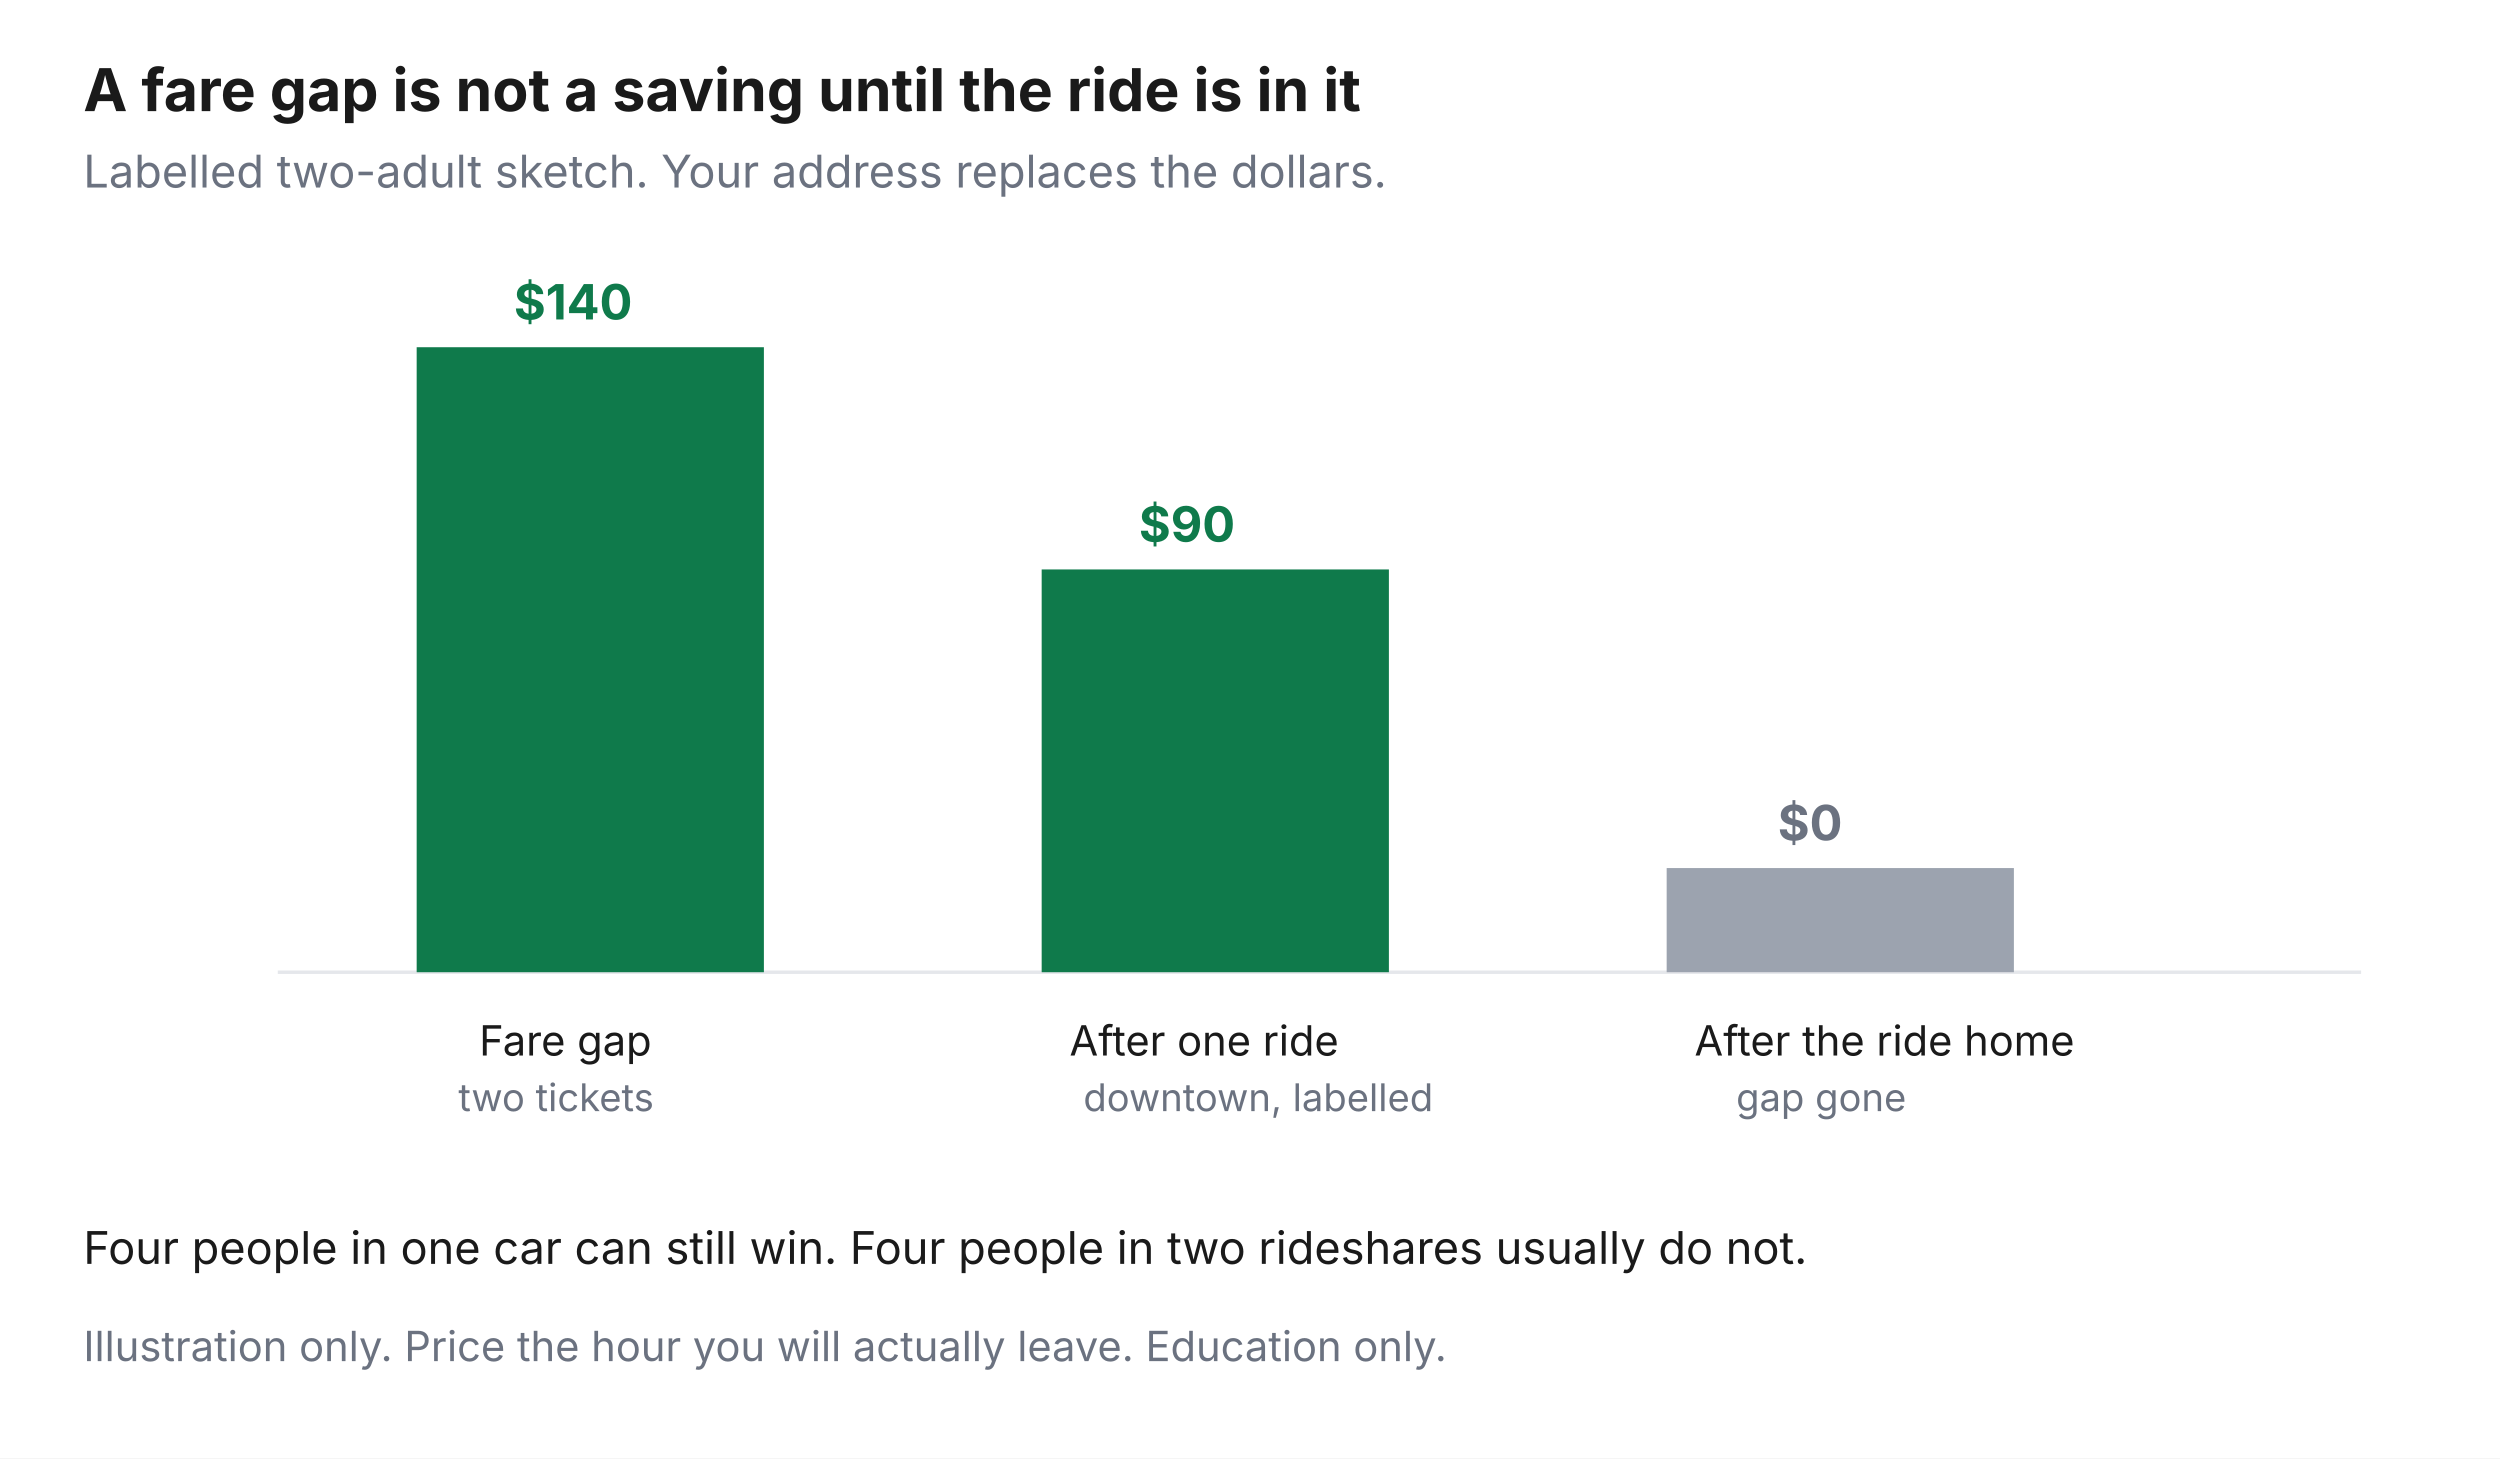
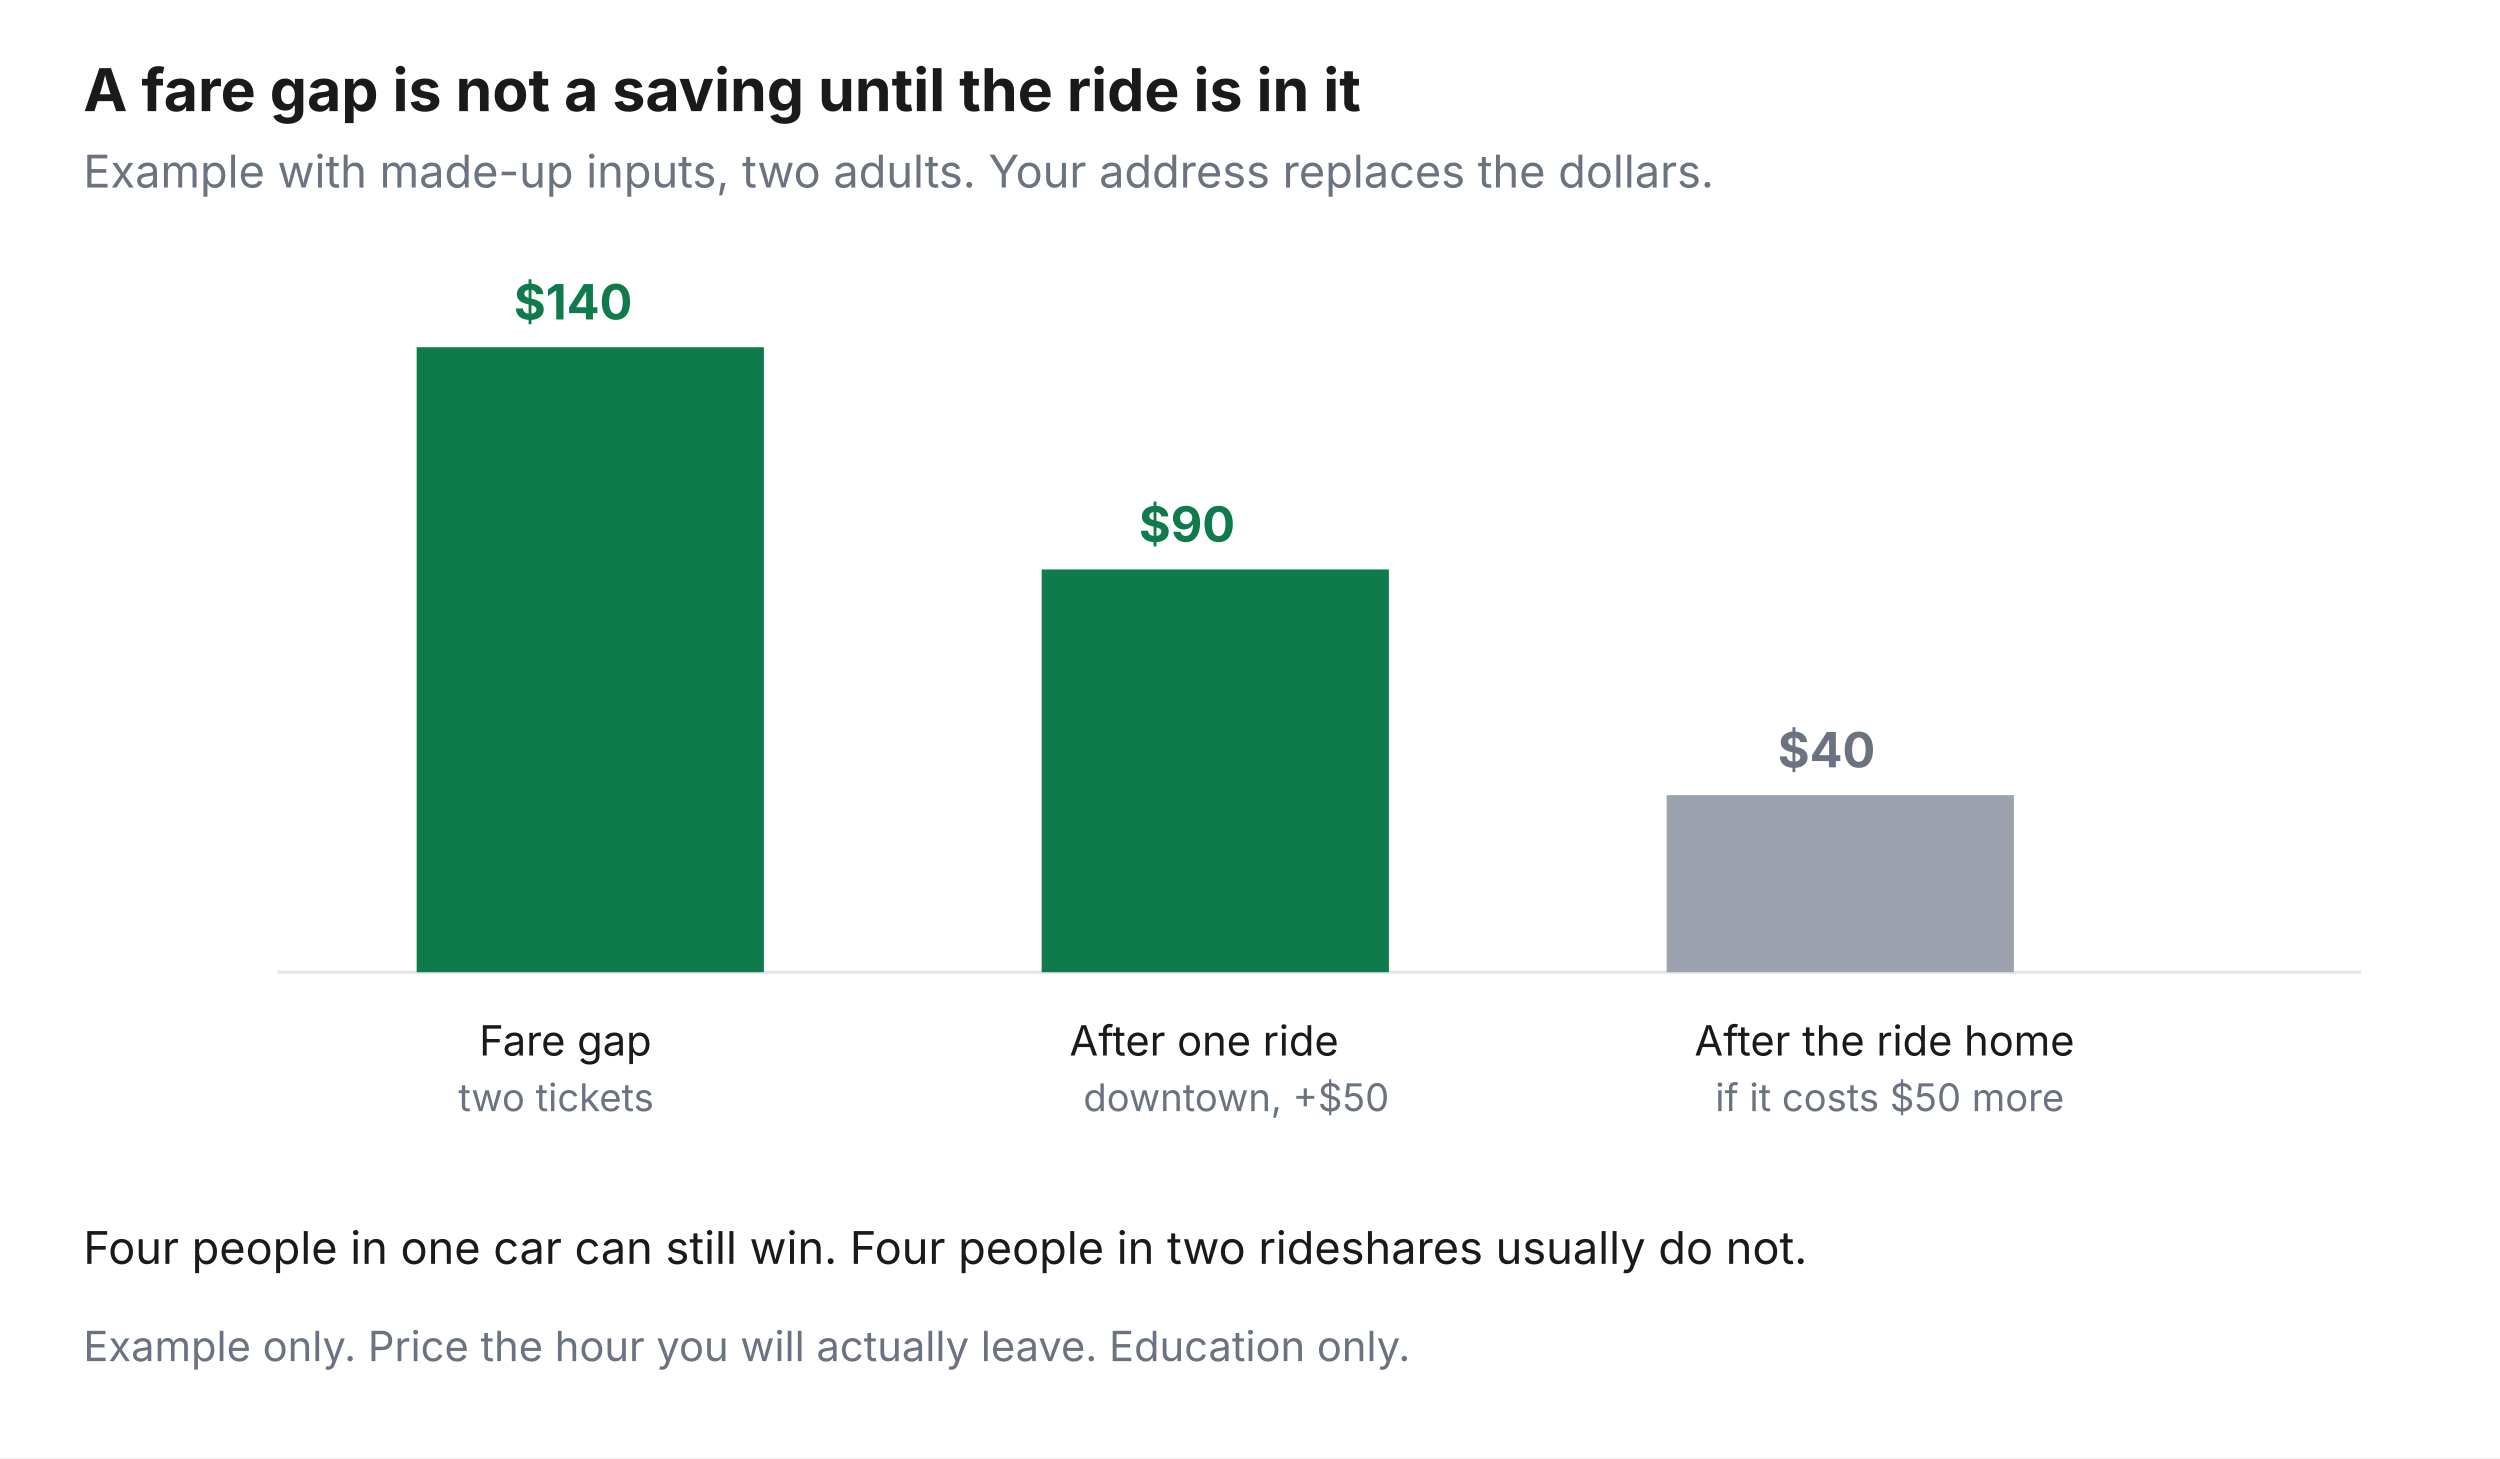
<svg xmlns="http://www.w3.org/2000/svg" viewBox="0 0 720 420" role="img" aria-labelledby="title desc">
  <rect width="720" height="420" fill="#FFFFFF" />
  <text x="24" y="32" font-family="Inter, system-ui, sans-serif" font-size="17" font-weight="700" fill="#1A1A1A">A fare gap is not a saving until the ride is in it</text>
-   <text x="24" y="54" font-family="Inter, system-ui, sans-serif" font-size="13" fill="#6B7280">Labelled two-adult sketch. Your address replaces the dollars.</text>
+   <text x="24" y="54" font-family="Inter, system-ui, sans-serif" font-size="13" fill="#6B7280">Example with made-up inputs, two adults. Your address replaces the dollars.</text>
  <line x1="80" y1="280" x2="680" y2="280" stroke="#E5E7EB" />
  <rect x="120" y="100" width="100" height="180" fill="#0F7A4B" />
  <text x="148" y="92" font-family="Inter, system-ui, sans-serif" font-size="14" font-weight="700" fill="#0F7A4B">$140</text>
  <text x="138" y="304" font-family="Inter, system-ui, sans-serif" font-size="12" fill="#1A1A1A">Fare gap</text>
  <text x="132" y="320" font-family="Inter, system-ui, sans-serif" font-size="11" fill="#6B7280">two tickets</text>
  <rect x="300" y="164" width="100" height="116" fill="#0F7A4B" />
  <text x="328" y="156" font-family="Inter, system-ui, sans-serif" font-size="14" font-weight="700" fill="#0F7A4B">$90</text>
  <text x="308" y="304" font-family="Inter, system-ui, sans-serif" font-size="12" fill="#1A1A1A">After one ride</text>
-   <text x="312" y="320" font-family="Inter, system-ui, sans-serif" font-size="11" fill="#6B7280">downtown, labelled</text>
-   <rect x="480" y="250" width="100" height="30" fill="#9CA3AF" />
-   <text x="512" y="242" font-family="Inter, system-ui, sans-serif" font-size="14" font-weight="700" fill="#6B7280">$0</text>
+   <text x="312" y="320" font-family="Inter, system-ui, sans-serif" font-size="11" fill="#6B7280">downtown, +$50</text>
+   <rect x="480" y="229" width="100" height="51" fill="#9CA3AF" />
+   <text x="512" y="221" font-family="Inter, system-ui, sans-serif" font-size="14" font-weight="700" fill="#6B7280">$40</text>
  <text x="488" y="304" font-family="Inter, system-ui, sans-serif" font-size="12" fill="#1A1A1A">After the ride home</text>
-   <text x="500" y="320" font-family="Inter, system-ui, sans-serif" font-size="11" fill="#6B7280">gap gone</text>
+   <text x="494" y="320" font-family="Inter, system-ui, sans-serif" font-size="11" fill="#6B7280">if it costs $50 more</text>
  <text x="24" y="364" font-family="Inter, system-ui, sans-serif" font-size="13" fill="#1A1A1A">Four people in one car can still win. Four people in two rideshares usually do not.</text>
-   <text x="24" y="392" font-family="Inter, system-ui, sans-serif" font-size="12" fill="#6B7280">Illustration only. Price the hour you will actually leave. Education only.</text>
+   <text x="24" y="392" font-family="Inter, system-ui, sans-serif" font-size="12" fill="#6B7280">Example only. Price the hour you will actually leave. Education only.</text>
</svg>
